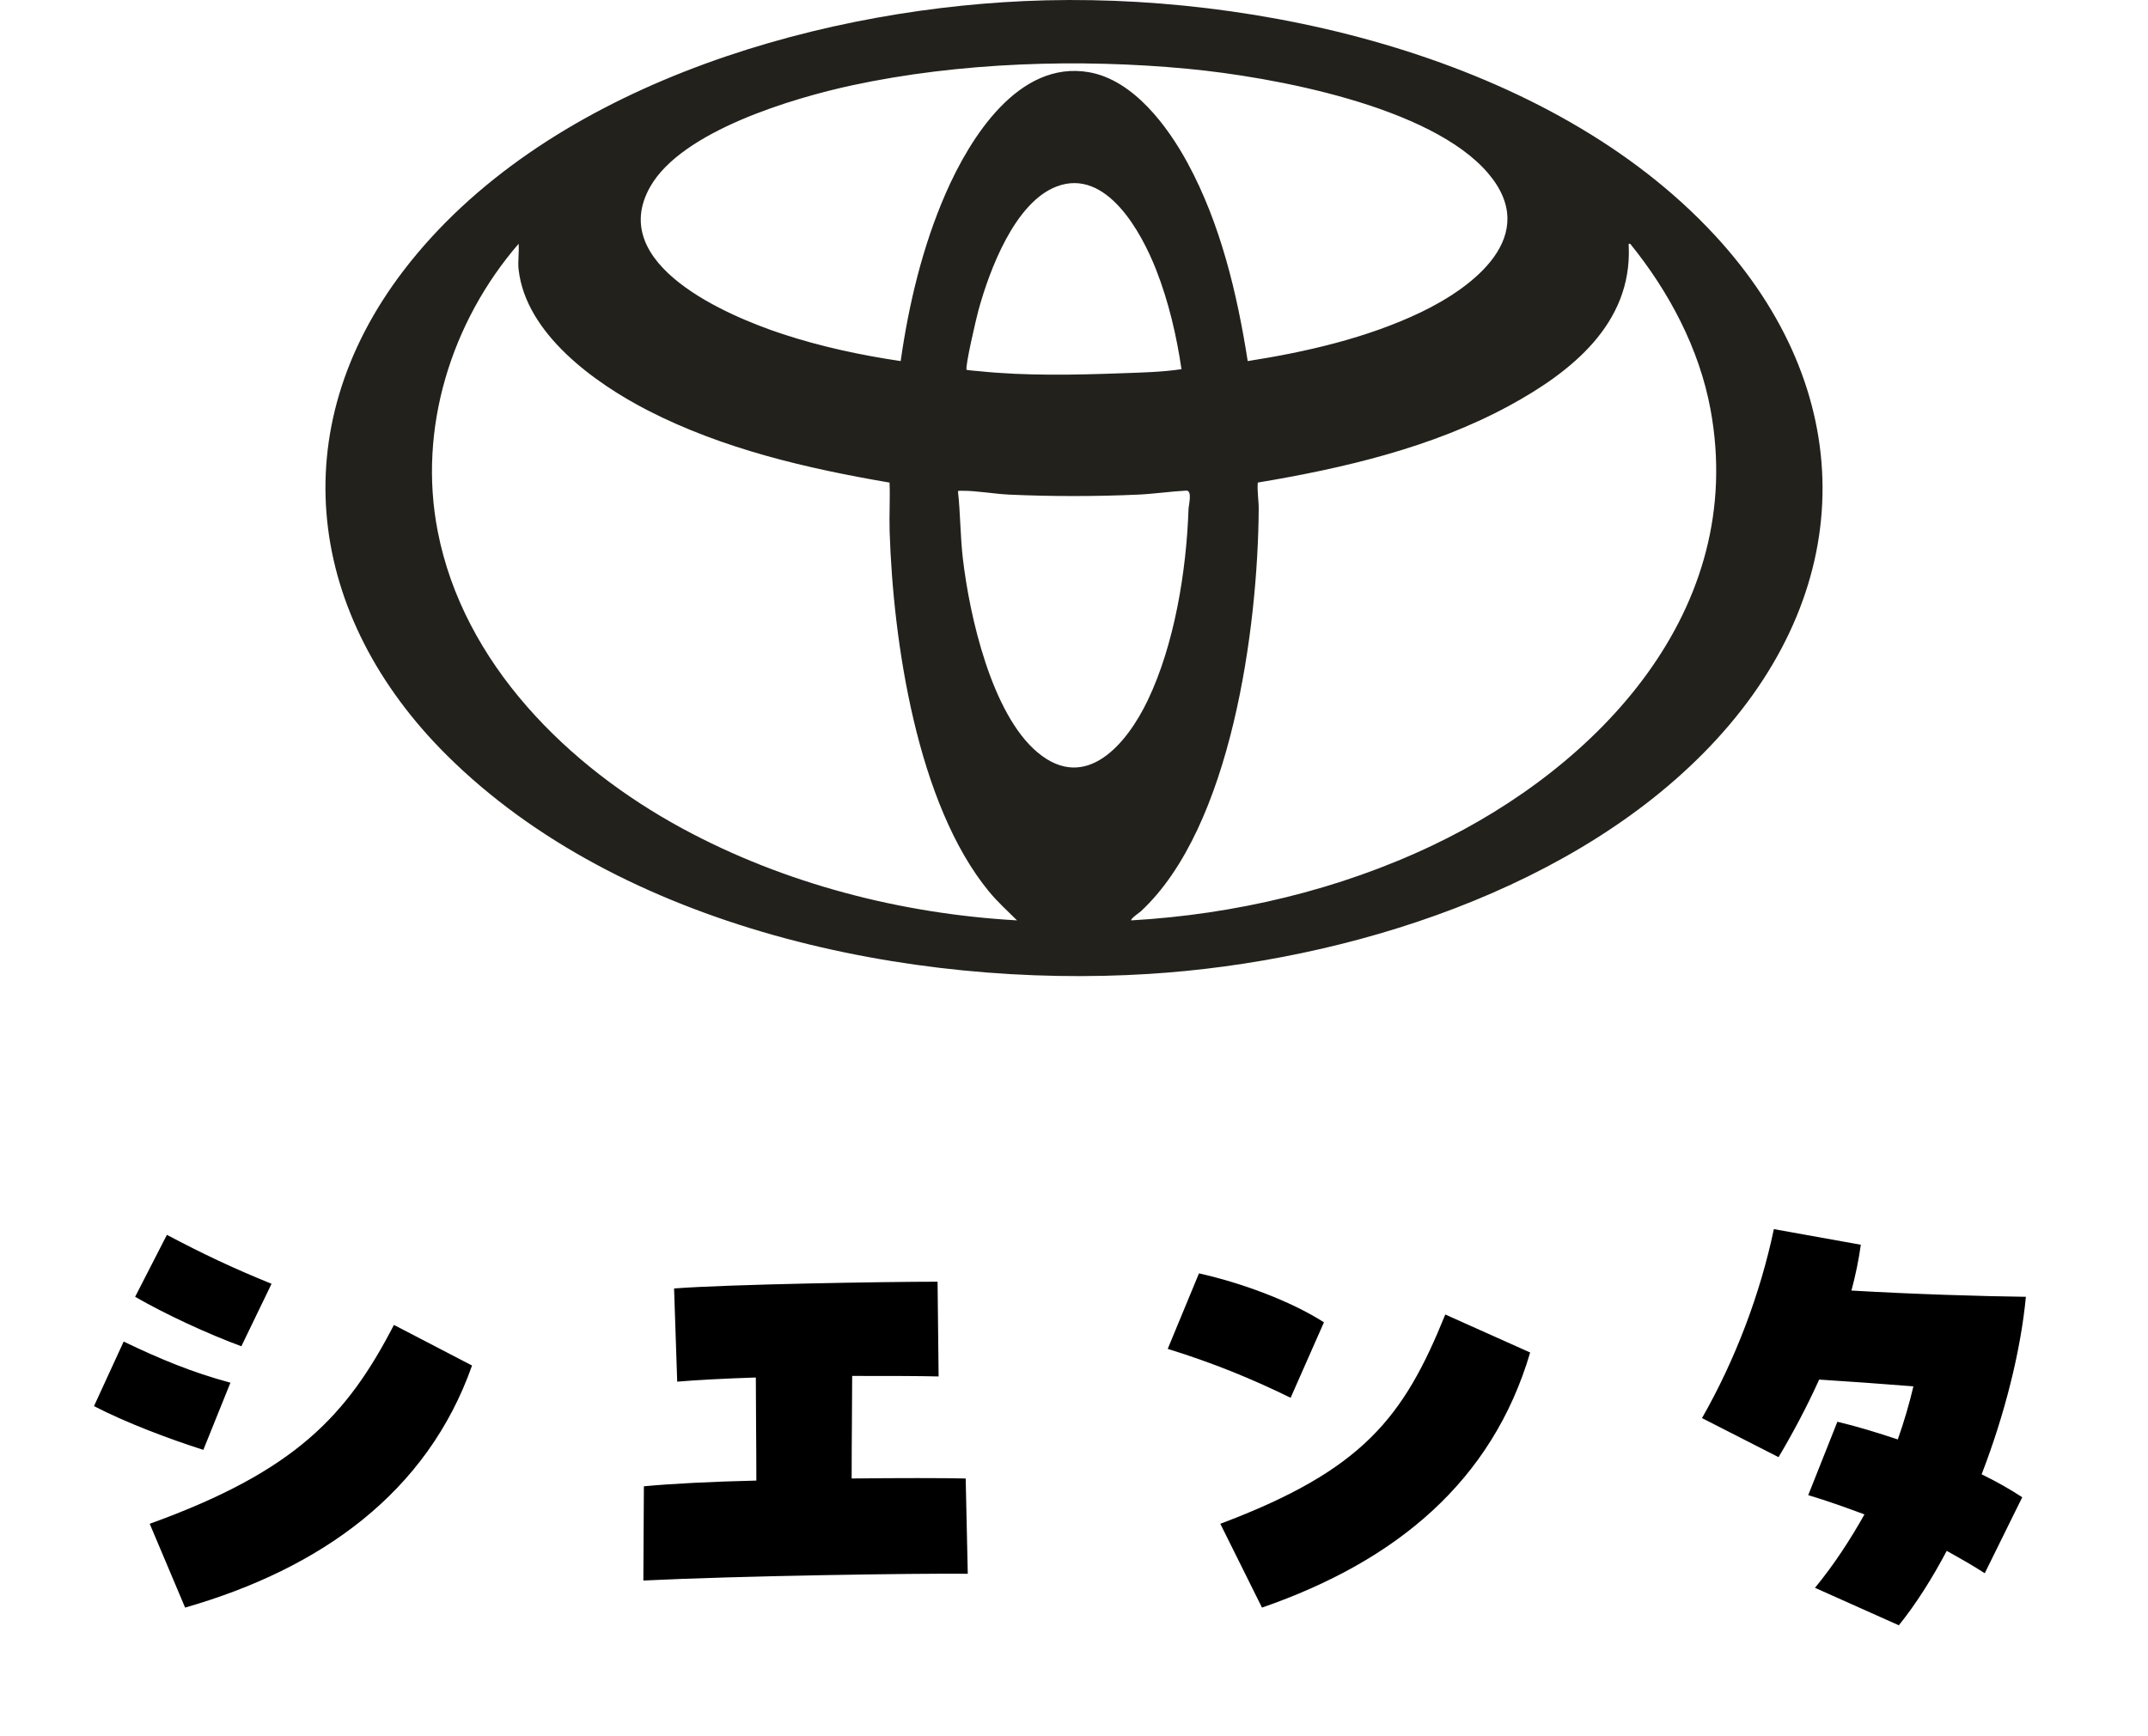
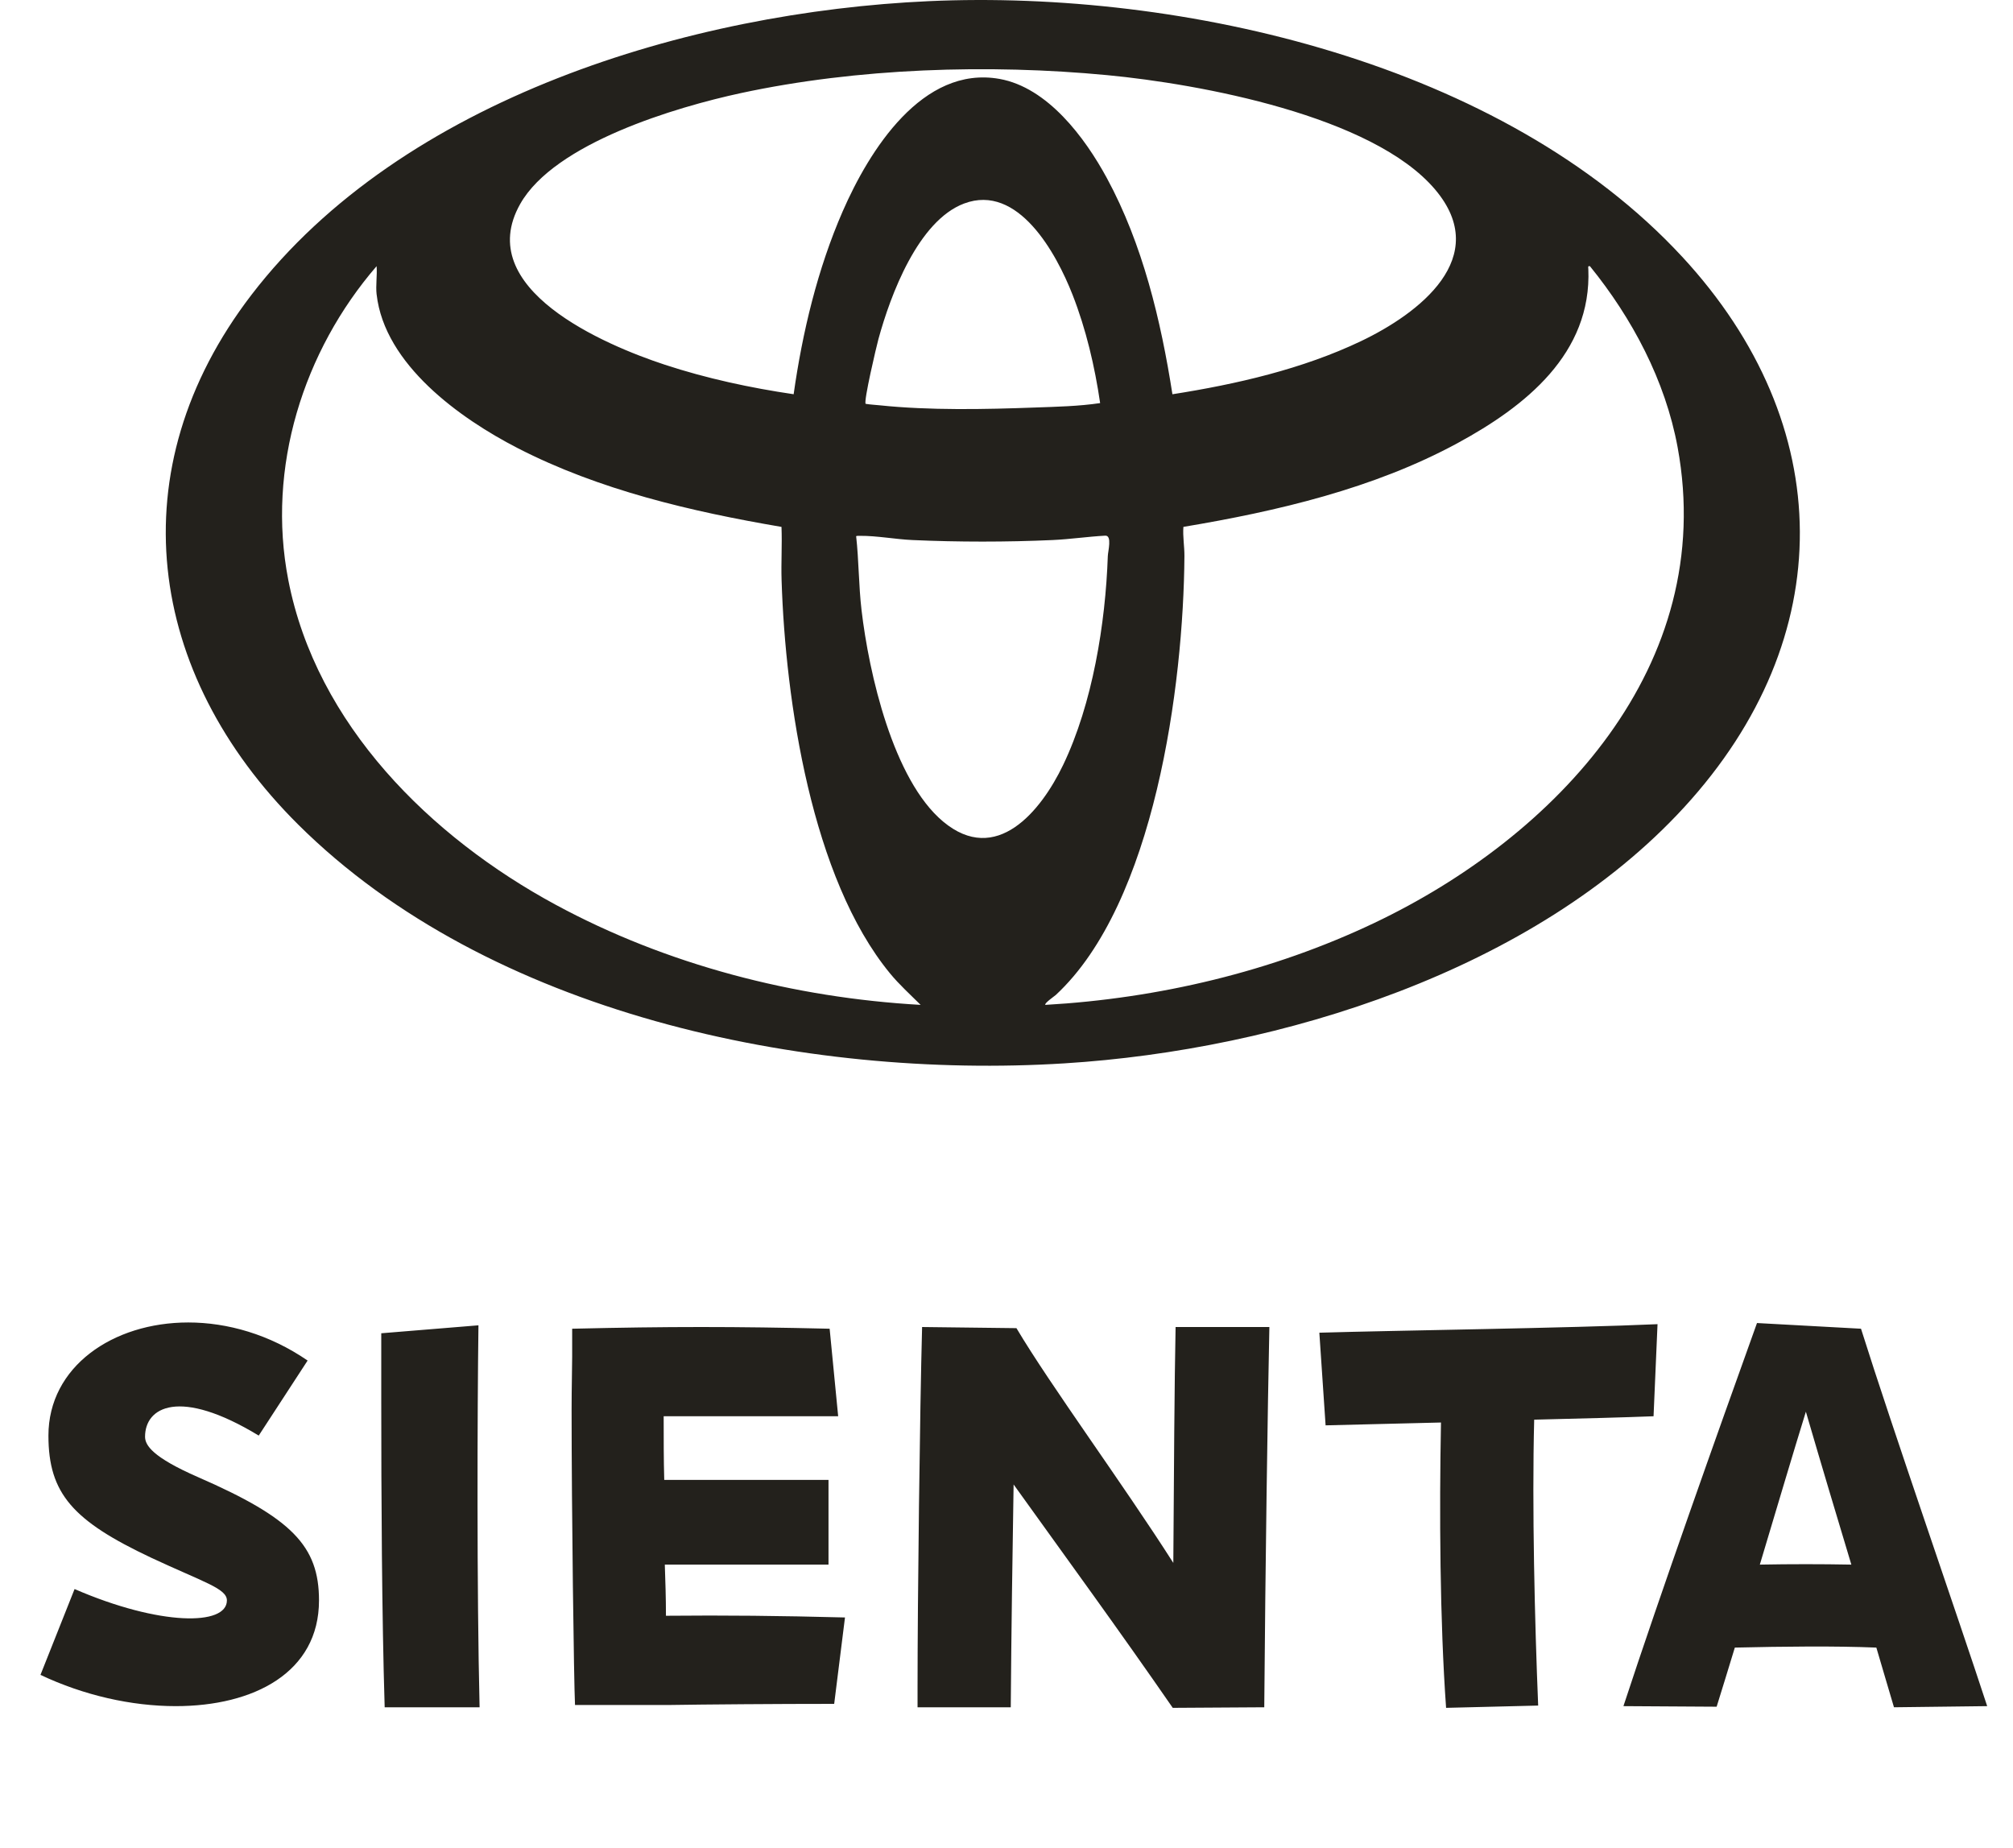
- <svg xmlns="http://www.w3.org/2000/svg" width="99" height="80" viewBox="0 0 99 80" fill="none">
-   <path d="M79.028 10.837C85.605 17.945 85.68 26.93 79.116 34.085C72.784 40.986 62.059 44.331 52.952 44.899C41.974 45.586 28.635 42.814 20.59 34.814C14.184 28.446 12.96 19.835 18.613 12.456C24.985 4.144 37.166 0.502 47.219 0.049C57.96 -0.436 71.466 2.665 79.028 10.838V10.837ZM57.506 16.647C60.2 16.225 63.001 15.583 65.472 14.403C67.903 13.242 71.029 10.872 68.597 8C65.957 4.883 58.652 3.544 54.754 3.173C49.747 2.696 44.204 2.872 39.283 3.931C36.557 4.519 31.423 6.036 29.966 8.612C27.939 12.192 33.529 14.563 36.069 15.399C37.826 15.977 39.682 16.377 41.512 16.646C41.883 14.024 42.524 11.349 43.584 8.921C44.7 6.364 46.945 2.751 50.205 3.332C52.237 3.695 53.811 5.809 54.74 7.523C56.248 10.305 57.02 13.529 57.506 16.646V16.647ZM54.454 17.02C54.227 15.469 53.859 13.899 53.287 12.44C52.606 10.703 50.993 7.736 48.711 8.593C46.771 9.321 45.602 12.454 45.093 14.315C45.005 14.635 44.463 16.944 44.552 17.051C44.739 17.084 44.951 17.093 45.141 17.113C47.247 17.334 49.591 17.285 51.704 17.207C52.623 17.174 53.545 17.155 54.454 17.02ZM23.902 12.428C23.86 12.058 23.933 11.618 23.902 11.239C20.804 14.828 19.251 19.746 20.173 24.488C21.361 30.607 26.19 35.346 31.451 38.195C36.157 40.744 41.538 42.129 46.874 42.43C46.435 41.992 45.976 41.581 45.581 41.1C42.271 37.074 41.165 29.601 41.003 24.505C40.979 23.755 41.029 23 40.999 22.248C37.19 21.598 33.31 20.696 29.855 18.919C27.427 17.669 24.238 15.395 23.903 12.428H23.902ZM52.143 42.43C56.916 42.157 61.706 41.027 66.025 38.973C73.679 35.334 80.537 28.118 78.838 18.883C78.319 16.066 76.919 13.437 75.137 11.241C75.036 11.221 75.066 11.286 75.068 11.356C75.218 14.936 72.403 17.16 69.553 18.707C66.007 20.633 61.922 21.587 57.97 22.247C57.938 22.66 58.016 23.066 58.013 23.48C57.976 28.928 56.76 38.136 52.581 42.012C52.531 42.058 52.075 42.372 52.141 42.43H52.143ZM44.151 22.637C44.266 23.665 44.258 24.732 44.379 25.762C44.69 28.418 45.708 32.921 47.824 34.69C50.067 36.564 51.954 34.256 52.892 32.299C54.132 29.714 54.68 26.328 54.778 23.477C54.785 23.277 54.967 22.603 54.67 22.618C53.931 22.658 53.185 22.769 52.444 22.803C50.516 22.89 48.457 22.89 46.529 22.803C45.798 22.77 45.038 22.62 44.307 22.625C44.252 22.625 44.201 22.622 44.151 22.638V22.637Z" fill="#23211C" />
-   <path d="M8.532 74.112L6.9 70.248C13.62 67.824 15.996 65.256 18.156 61.08L21.756 62.952C19.692 68.808 14.796 72.312 8.532 74.112ZM9.372 66.84C7.788 66.336 5.82 65.592 4.332 64.824L5.7 61.848C7.404 62.664 8.844 63.264 10.62 63.744L9.372 66.84ZM11.124 62.064C9.564 61.488 7.644 60.6 6.228 59.784L7.692 56.928C9.372 57.816 10.74 58.464 12.516 59.184L11.124 62.064ZM29.652 72.864L29.676 68.52C30.924 68.4 32.82 68.304 34.86 68.256C34.86 66.576 34.836 65.016 34.836 63.504C33.372 63.552 32.052 63.624 31.212 63.696L31.068 59.4C33.54 59.208 40.812 59.088 43.212 59.088L43.26 63.456C42.348 63.432 40.884 63.432 39.276 63.432C39.276 64.632 39.252 66.36 39.252 68.16C41.436 68.136 43.38 68.136 44.508 68.16L44.604 72.552C42.228 72.528 34.02 72.648 29.652 72.864ZM58.164 74.112L56.244 70.248C62.82 67.776 64.692 65.352 66.612 60.6L70.524 62.352C68.772 68.304 64.332 71.976 58.164 74.112ZM59.484 64.44C57.732 63.576 55.908 62.832 53.82 62.184L55.26 58.704C57.204 59.136 59.484 59.976 61.02 60.96L59.484 64.44ZM87.516 74.928L83.652 73.2C84.54 72.12 85.284 70.968 85.932 69.816C85.092 69.504 84.228 69.192 83.34 68.928L84.684 65.544C85.596 65.76 86.532 66.048 87.468 66.36C87.756 65.544 87.996 64.728 88.188 63.912C86.652 63.792 85.356 63.696 83.844 63.6C83.292 64.824 82.644 66.048 81.972 67.176L78.444 65.376C79.98 62.688 81.132 59.64 81.756 56.664L85.764 57.384C85.668 58.08 85.524 58.776 85.332 59.496C88.236 59.664 91.356 59.76 93.372 59.784C93.132 62.304 92.388 65.232 91.332 67.968C92.028 68.304 92.652 68.664 93.204 69.024L91.476 72.528C90.924 72.168 90.324 71.832 89.724 71.496C89.052 72.768 88.308 73.944 87.516 74.928Z" fill="black" />
+ <svg xmlns="http://www.w3.org/2000/svg" width="85" height="78" viewBox="0 0 85 78" fill="none">
+   <path d="M71.028 10.837C77.605 17.945 77.68 26.93 71.116 34.085C64.784 40.986 54.059 44.331 44.952 44.899C33.974 45.586 20.635 42.814 12.589 34.814C6.184 28.446 4.959 19.835 10.613 12.456C16.985 4.144 29.166 0.502 39.219 0.049C49.96 -0.436 63.466 2.665 71.028 10.838V10.837ZM49.506 16.647C52.2 16.225 55.001 15.583 57.472 14.403C59.903 13.242 63.029 10.872 60.597 8C57.957 4.883 50.652 3.544 46.754 3.173C41.747 2.696 36.204 2.872 31.283 3.931C28.557 4.519 23.423 6.036 21.966 8.612C19.939 12.192 25.529 14.563 28.069 15.399C29.826 15.977 31.682 16.377 33.512 16.646C33.883 14.024 34.524 11.349 35.584 8.921C36.7 6.364 38.946 2.751 42.205 3.332C44.237 3.695 45.811 5.809 46.74 7.523C48.248 10.305 49.02 13.529 49.506 16.646V16.647ZM46.454 17.02C46.227 15.469 45.859 13.899 45.287 12.44C44.606 10.703 42.993 7.736 40.711 8.593C38.771 9.321 37.602 12.454 37.093 14.315C37.005 14.635 36.463 16.944 36.552 17.051C36.739 17.084 36.951 17.093 37.141 17.113C39.247 17.334 41.591 17.285 43.704 17.207C44.623 17.174 45.545 17.155 46.454 17.02ZM15.902 12.428C15.86 12.058 15.932 11.618 15.902 11.239C12.804 14.828 11.251 19.746 12.173 24.488C13.361 30.607 18.19 35.346 23.451 38.195C28.157 40.744 33.538 42.129 38.874 42.43C38.435 41.992 37.976 41.581 37.581 41.1C34.271 37.074 33.165 29.601 33.003 24.505C32.979 23.755 33.029 23 32.999 22.248C29.19 21.598 25.31 20.696 21.855 18.919C19.427 17.669 16.238 15.395 15.903 12.428H15.902ZM44.143 42.43C48.916 42.157 53.706 41.027 58.026 38.973C65.679 35.334 72.537 28.118 70.838 18.883C70.319 16.066 68.919 13.437 67.137 11.241C67.036 11.221 67.066 11.286 67.068 11.356C67.218 14.936 64.403 17.16 61.553 18.707C58.007 20.633 53.922 21.587 49.97 22.247C49.938 22.66 50.016 23.066 50.013 23.48C49.976 28.928 48.76 38.136 44.581 42.012C44.531 42.058 44.075 42.372 44.141 42.43H44.143ZM36.151 22.637C36.266 23.665 36.258 24.732 36.379 25.762C36.69 28.418 37.708 32.921 39.824 34.69C42.067 36.564 43.954 34.256 44.892 32.299C46.132 29.714 46.68 26.328 46.778 23.477C46.785 23.277 46.967 22.603 46.67 22.618C45.931 22.658 45.185 22.769 44.444 22.803C42.516 22.89 40.457 22.89 38.529 22.803C37.798 22.77 37.038 22.62 36.307 22.625C36.252 22.625 36.201 22.622 36.151 22.638V22.637Z" fill="#23211C" />
+   <path d="M1.709 70.72L3.149 67.096C6.749 68.656 9.581 68.656 9.581 67.576C9.581 67.072 8.597 66.808 6.389 65.776C3.077 64.216 2.045 63.064 2.045 60.616C2.045 57.712 4.757 55.84 7.949 55.84C9.605 55.84 11.382 56.344 12.989 57.448L10.925 60.616C7.565 58.576 6.125 59.416 6.125 60.664C6.125 61.024 6.437 61.528 8.357 62.368C12.318 64.096 13.47 65.272 13.47 67.576C13.47 70.624 10.71 72.04 7.421 72.04C5.549 72.04 3.533 71.584 1.709 70.72ZM16.243 72.088C16.123 68.2 16.099 63.112 16.099 59.2C16.099 58.144 16.099 57.16 16.099 56.296L20.203 55.96C20.155 59.584 20.131 67.168 20.251 72.088H16.243ZM24.28 71.992C24.232 71.008 24.136 63.688 24.136 59.536C24.136 58.576 24.16 57.784 24.16 57.28V56.104C26.2 56.056 27.904 56.032 29.608 56.032C31.312 56.032 33.016 56.056 35.032 56.104L35.392 59.8H28.024C28.024 60.76 28.024 61.648 28.048 62.488H34.984V66.064H28.072C28.096 66.76 28.12 67.48 28.12 68.224C30.616 68.2 32.944 68.224 35.68 68.296L35.224 71.944C32.8 71.944 29.752 71.968 28.24 71.992H24.28ZM38.744 72.088C38.744 71.824 38.744 71.536 38.744 71.2C38.744 67.624 38.84 59.584 38.936 56.032L42.92 56.08C44.36 58.504 47.384 62.608 49.544 65.992C49.568 62.392 49.592 58.288 49.64 56.032H53.6C53.528 59.392 53.432 65.992 53.384 72.088L49.52 72.112C47.264 68.848 45.056 65.824 42.8 62.68C42.752 65.608 42.704 68.896 42.68 72.088H38.744ZM61.062 72.112C60.798 68.44 60.774 63.832 60.846 60.064C58.854 60.112 57.03 60.16 55.974 60.184L55.71 56.272C58.95 56.176 66.246 56.08 69.99 55.912L69.822 59.8C68.622 59.848 66.774 59.896 64.782 59.944C64.686 63.616 64.806 68.512 64.95 72.016L61.062 72.112ZM79.974 72.088C79.758 71.344 79.494 70.48 79.23 69.568C77.502 69.496 75.318 69.52 73.254 69.568C72.99 70.432 72.726 71.296 72.486 72.064L68.55 72.04C70.134 67.216 72.51 60.544 74.19 55.864L78.582 56.104C79.926 60.376 82.638 68.152 83.91 72.04L79.974 72.088ZM76.254 59.608C75.726 61.312 75.03 63.664 74.31 66.064C75.606 66.04 76.902 66.04 78.174 66.064C77.574 64.072 76.926 61.912 76.254 59.608Z" fill="#23211C" />
</svg>
